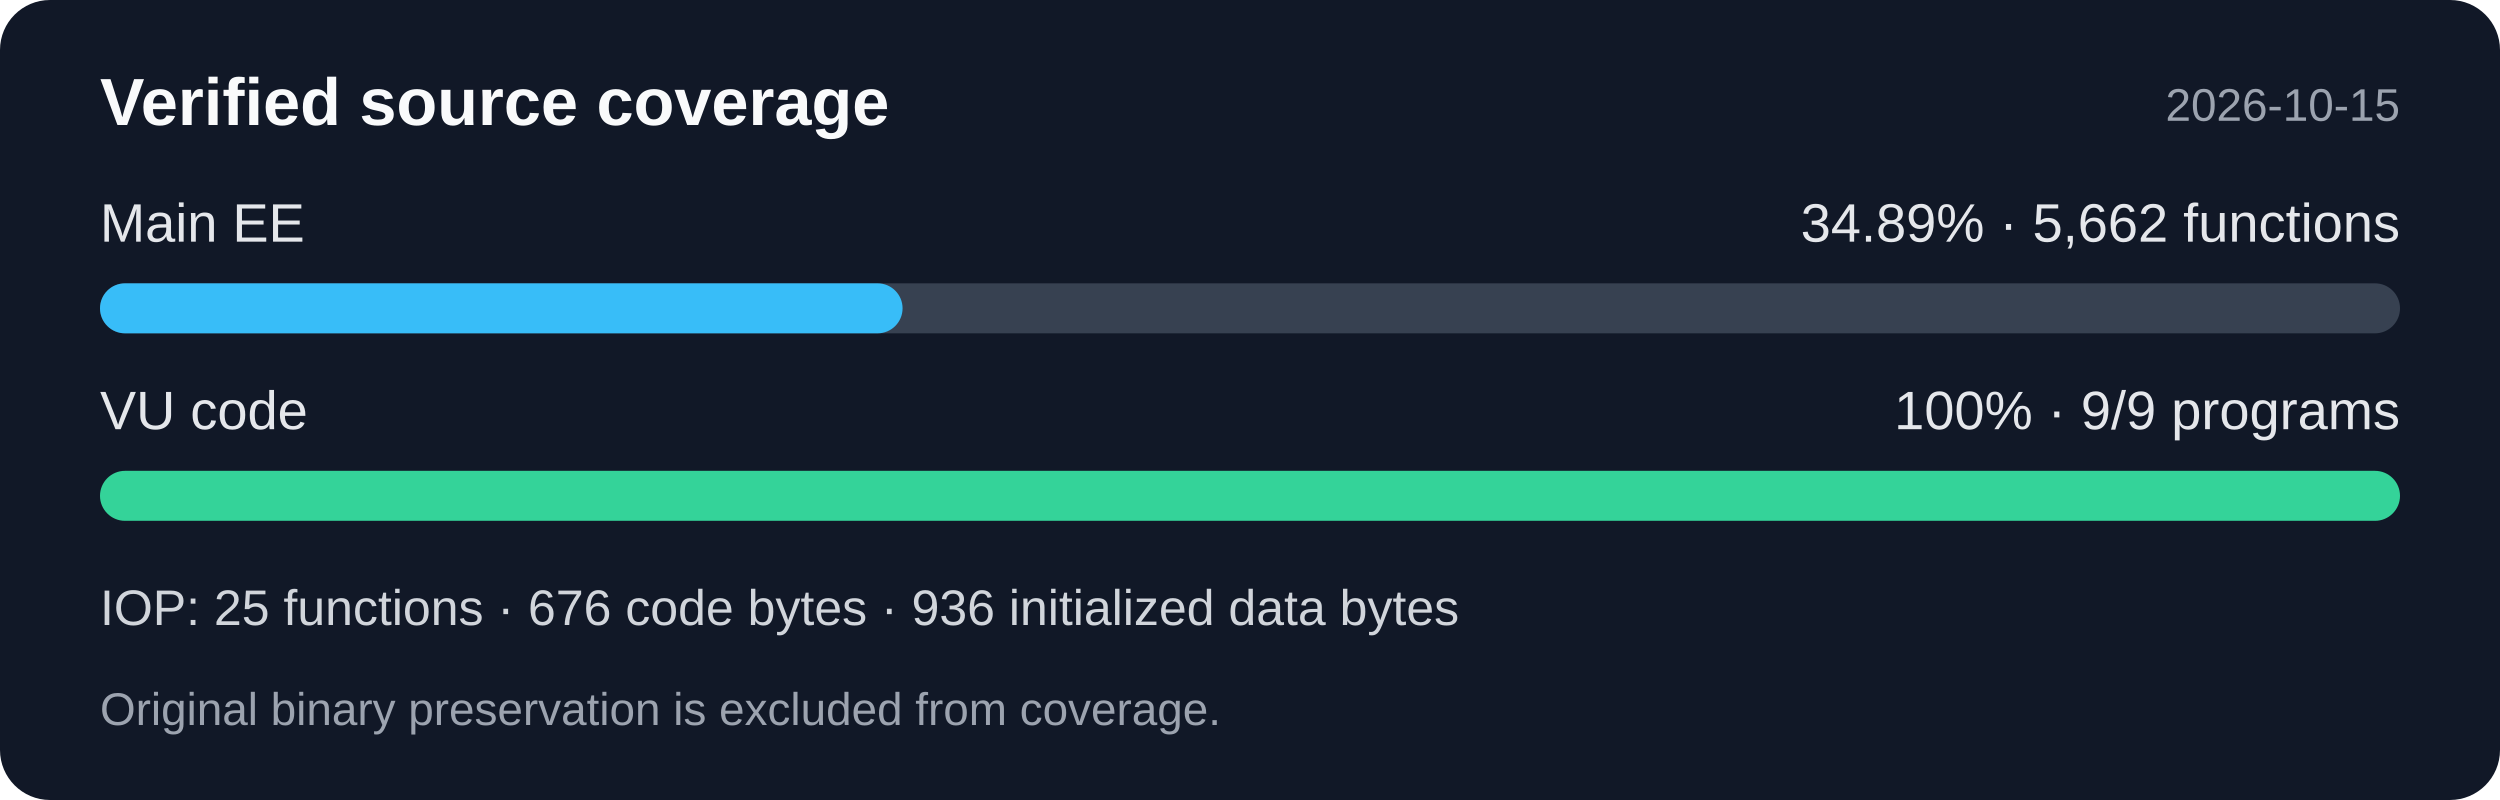
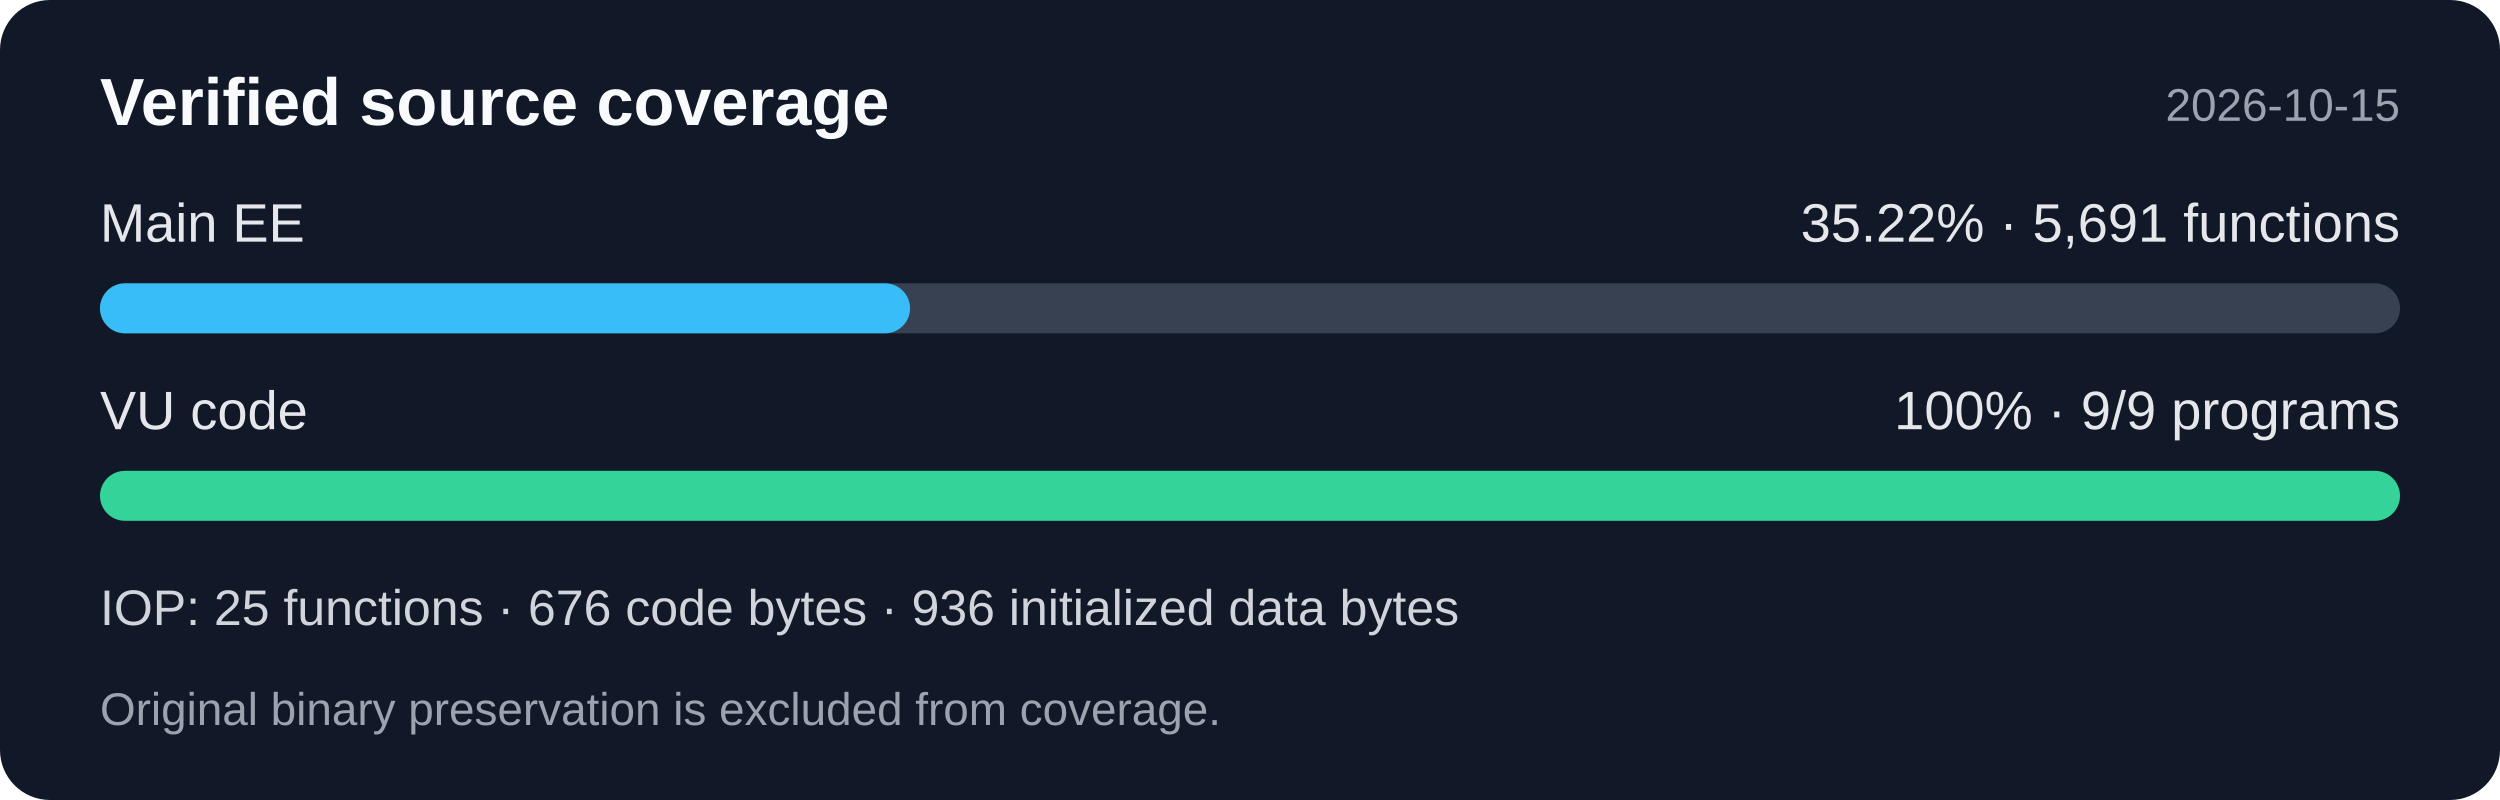
<svg xmlns="http://www.w3.org/2000/svg" width="600" height="192" viewBox="0 0 600 192" role="img" aria-labelledby="title desc">
  <rect width="600" height="192" rx="12" fill="#111827" />
  <g font-family="Segoe UI,Arial,sans-serif">
    <text x="24" y="30" fill="#f9fafb" font-size="16" font-weight="600">Verified source coverage</text>
    <text x="576" y="29" fill="#9ca3af" font-size="11" text-anchor="end">2026-10-15</text>
    <text x="24" y="58" fill="#e5e7eb" font-size="13">Main EE</text>
-     <text x="576" y="58" fill="#e5e7eb" font-size="13" text-anchor="end">34.89% · 5,662 functions</text>
+     <text x="576" y="58" fill="#e5e7eb" font-size="13" text-anchor="end">35.22% · 5,691 functions</text>
    <rect x="24" y="68" width="552" height="12" rx="6" fill="#374151" />
-     <rect x="24" y="68" width="192.618" height="12" rx="6" fill="#38bdf8" />
+     <rect x="24" y="68" width="194.412" height="12" rx="6" fill="#38bdf8" />
    <text x="24" y="103" fill="#e5e7eb" font-size="13">VU code</text>
    <text x="576" y="103" fill="#e5e7eb" font-size="13" text-anchor="end">100% · 9/9 programs</text>
    <rect x="24" y="113" width="552" height="12" rx="6" fill="#34d399" />
    <text x="24" y="150" fill="#d1d5db" font-size="12">IOP: 25 functions · 676 code bytes · 936 initialized data bytes</text>
    <text x="24" y="174" fill="#9ca3af" font-size="11">Original binary preservation is excluded from coverage.</text>
  </g>
</svg>
